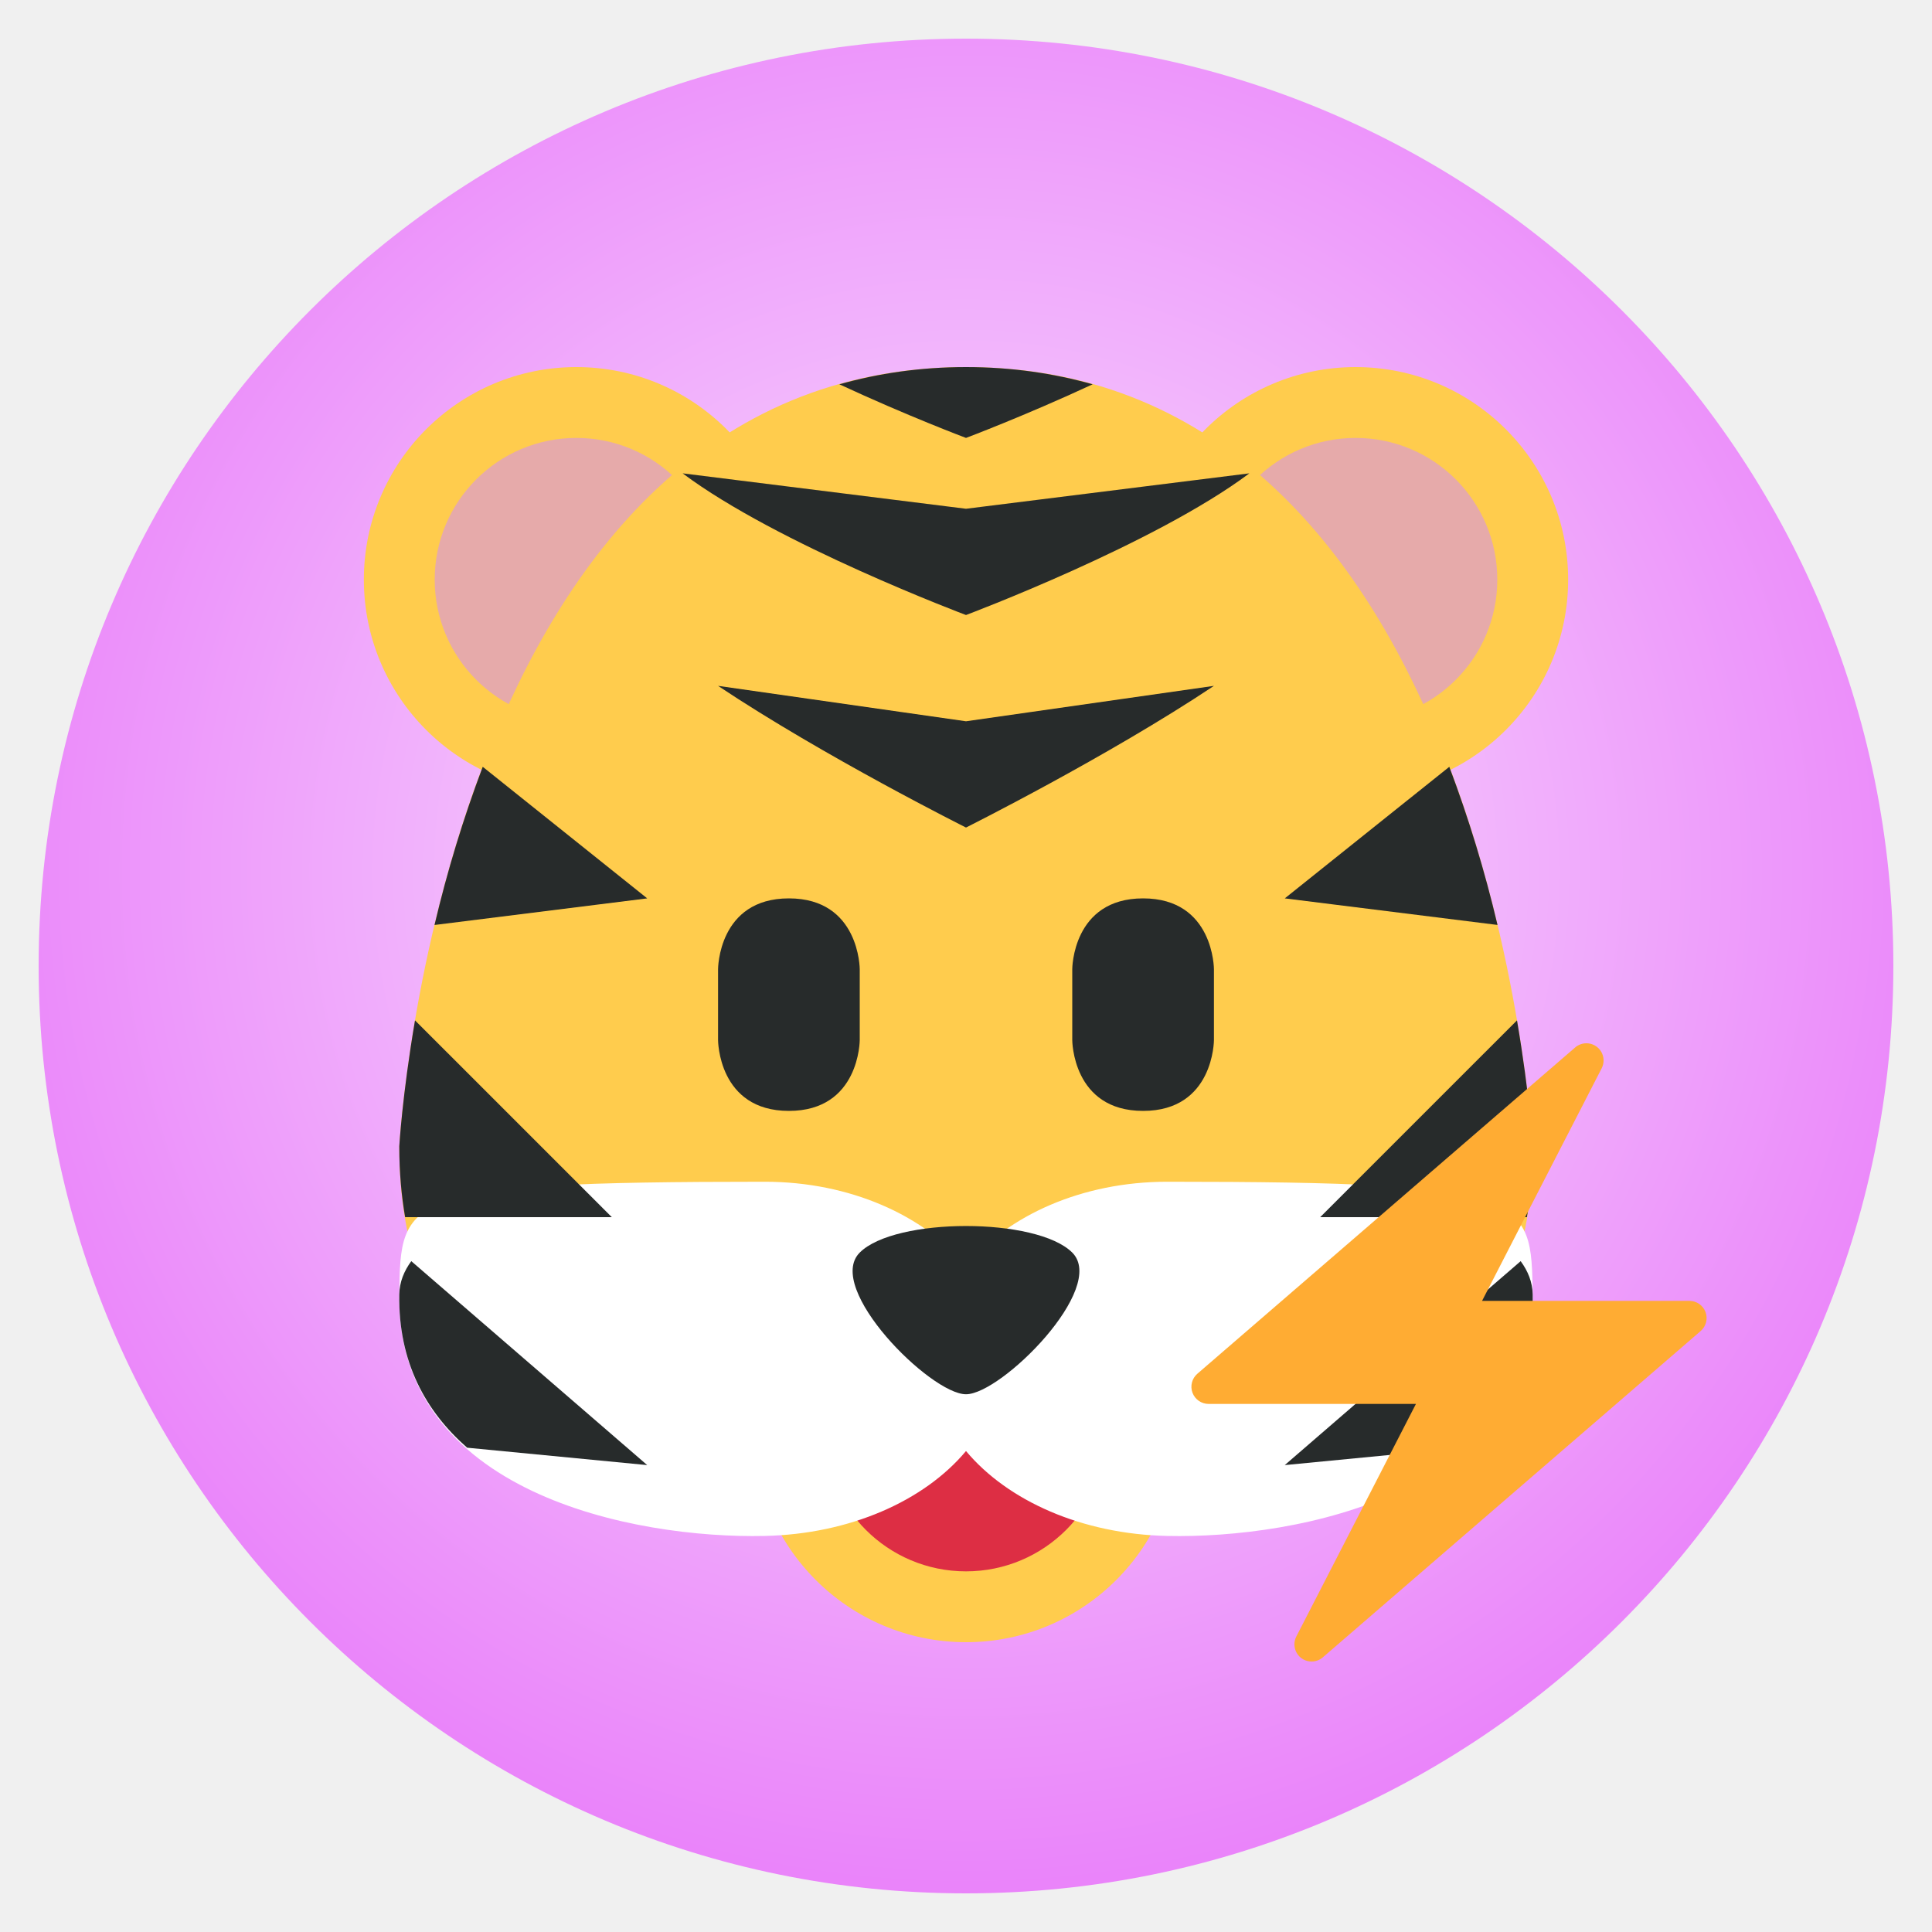
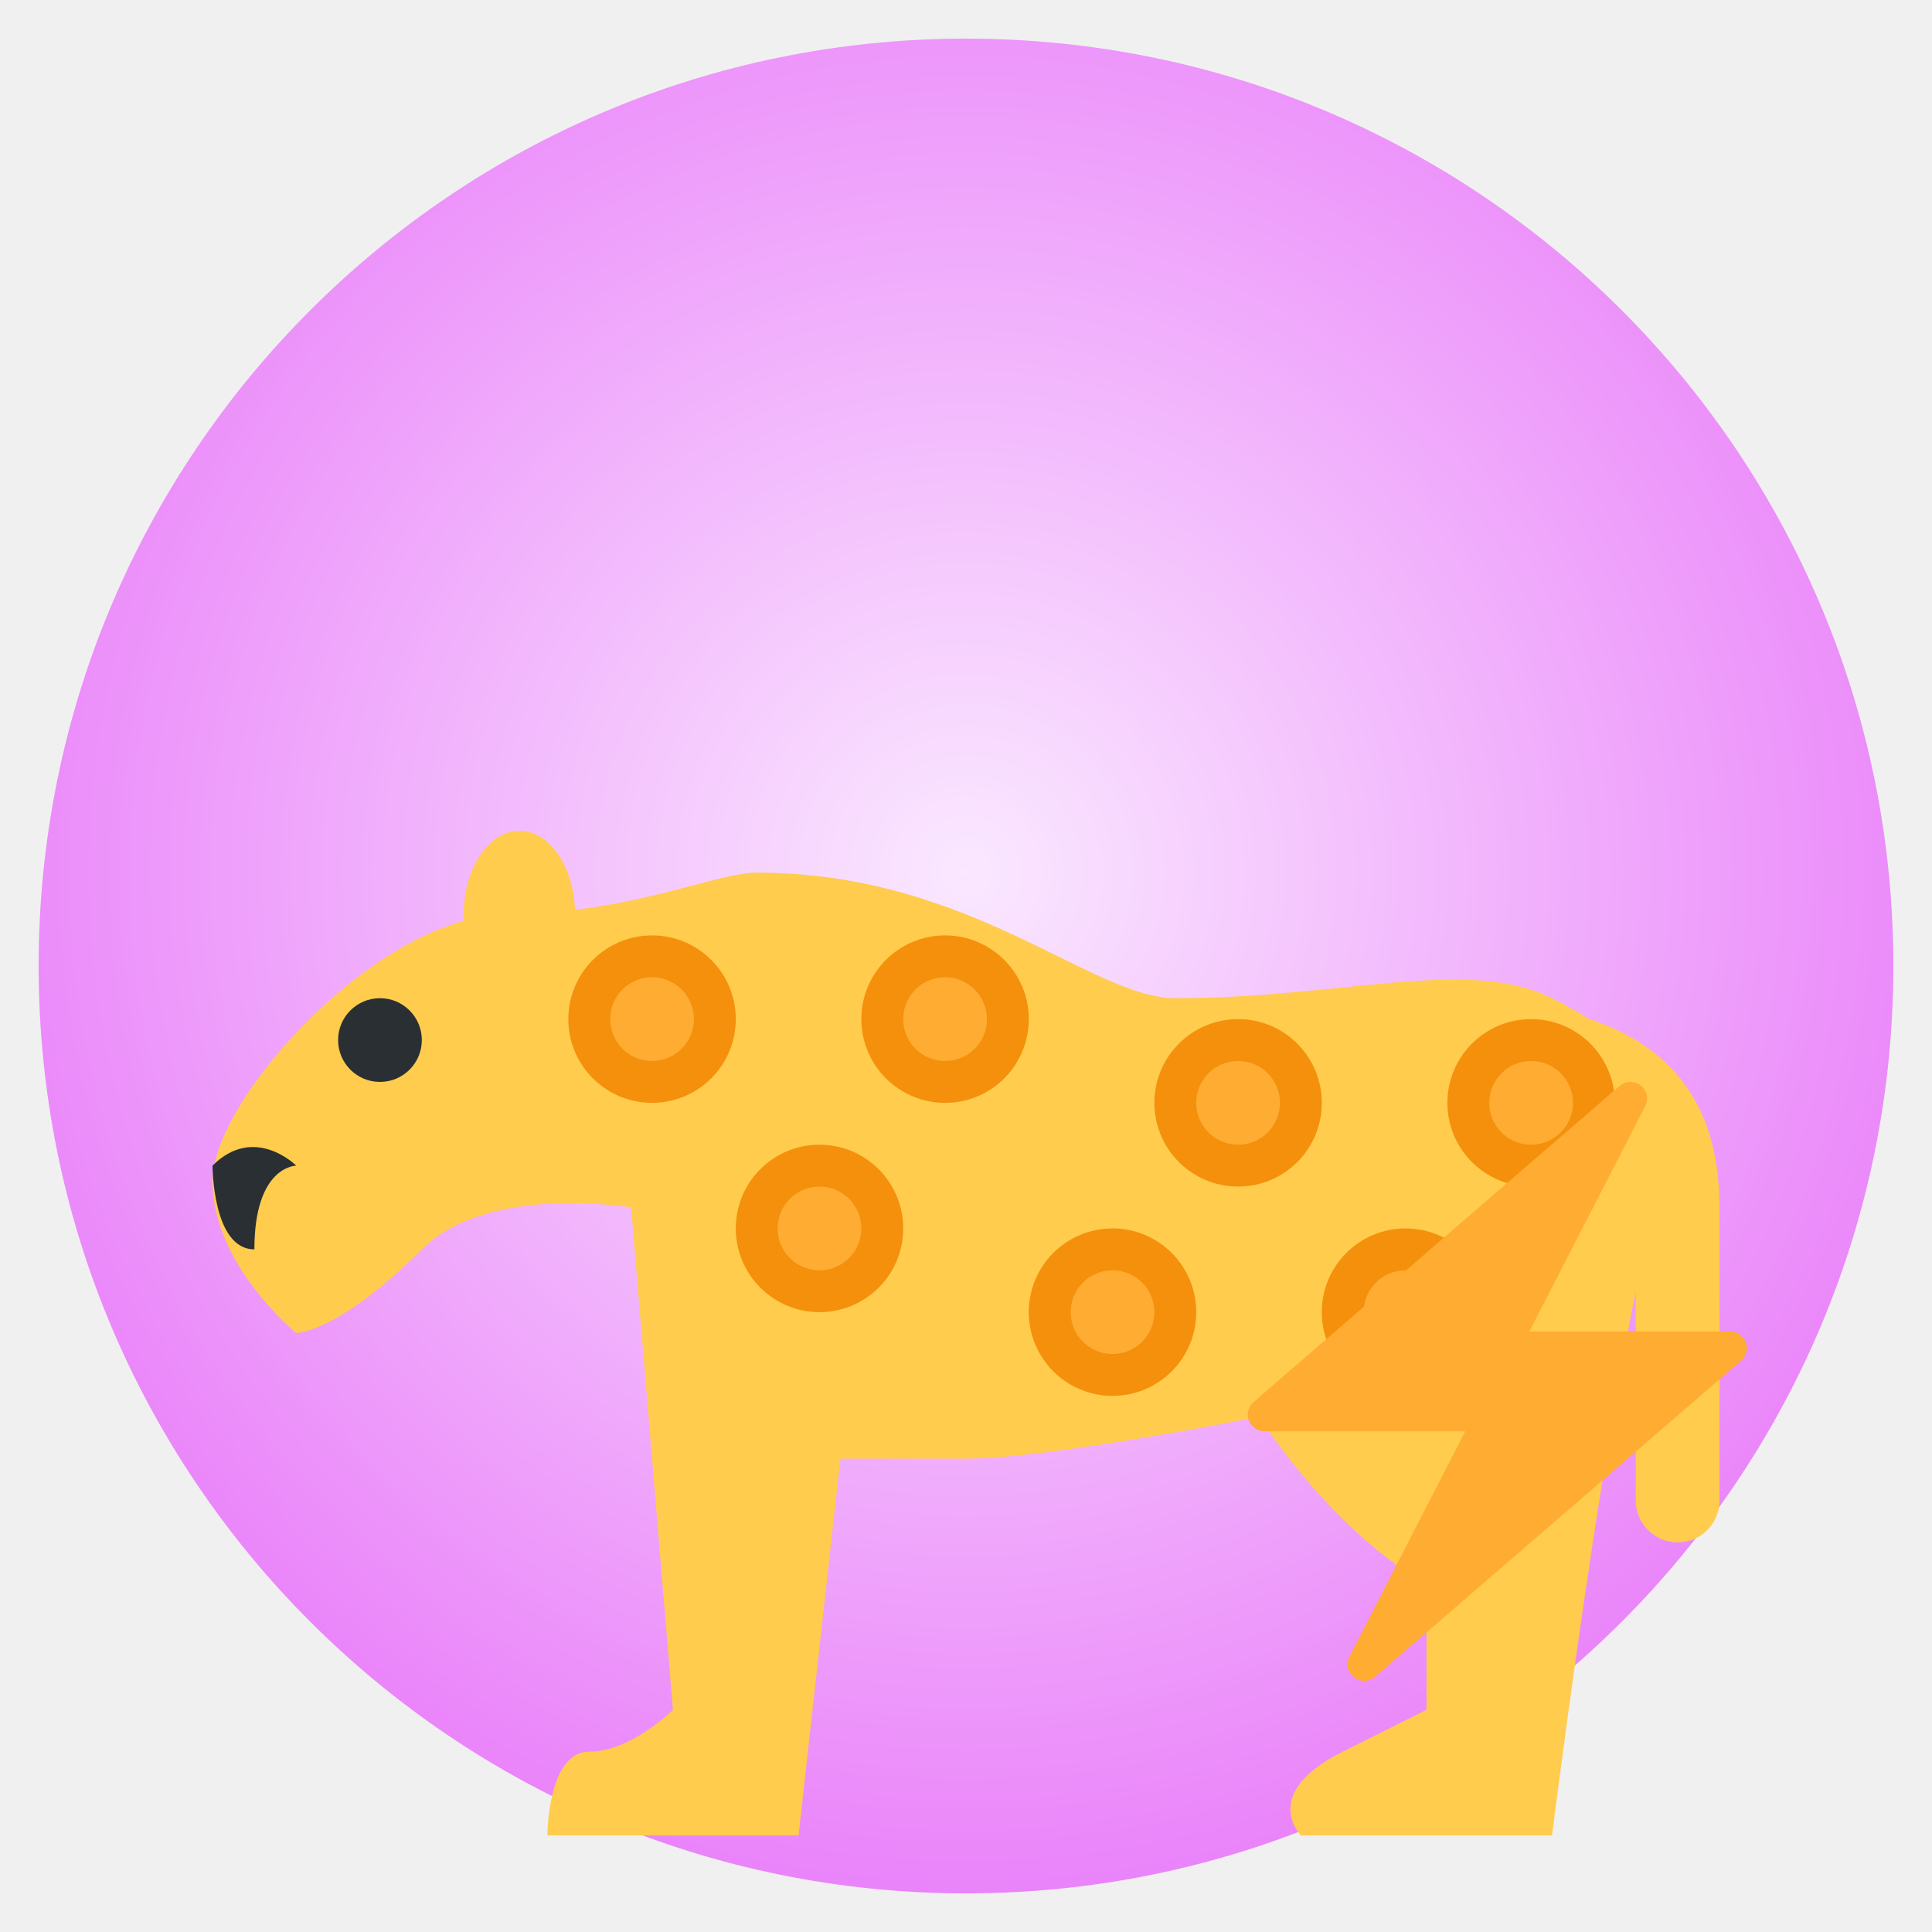
<svg xmlns="http://www.w3.org/2000/svg" viewBox="0 0 200 200" width="250" height="250">
  <defs>
    <radialGradient id="g" cx="50%" cy="45%" r="60%">
      <stop offset="0" stop-color="#fae8ff" />
      <stop offset="1" stop-color="#e879f9" />
    </radialGradient>
  </defs>
  <circle cx="100" cy="100" r="96" fill="url(#g)" />
-   <svg x="34" y="38" width="132" height="132" viewBox="0 0 36 36">
-     <circle cx="7" cy="6" r="6" fill="#FFCC4D" />
-     <circle cx="18" cy="30" r="6" fill="#FFCC4D" />
-     <circle cx="18" cy="30" r="4" fill="#DD2E44" />
-     <circle cx="29" cy="6" r="6" fill="#FFCC4D" />
-     <circle cx="7" cy="6" r="4" fill="#E6AAAA" />
-     <circle cx="29" cy="6" r="4" fill="#E6AAAA" />
-     <path fill="#FFCC4D" d="M34 22c0 7-4.923 7-4.923 7H6.923S2 29 2 22C2 22 3.231 0 18 0c14.77 0 16 22 16 22z" />
-     <path fill="#272B2B" d="M11 17s0-2 2-2 2 2 2 2v2s0 2-2 2-2-2-2-2v-2zm10 0s0-2 2-2 2 2 2 2v2s0 2-2 2-2-2-2-2v-2z" />
-     <path fill="#FFF" d="M23.678 23c-2.402 0-4.501.953-5.678 2.378C16.823 23.953 14.723 23 12.321 23 2 23 2.043 23.421 2 26.182c-.087 5.61 6.63 6.9 10.321 6.818 2.401-.053 4.502-.989 5.679-2.397 1.177 1.408 3.276 2.345 5.678 2.397 3.691.082 10.409-1.208 10.321-6.818-.043-2.761 0-3.182-10.321-3.182z" />
-     <path fill="#272B2B" d="M33.66 25.242c.204.279.333.588.339.939.03 1.905-.745 3.303-1.915 4.327L26.999 31l6.661-5.758zM15 25c-1 1 2 4 3 4s4-3 3-4-5-1-6 0zM10 3c2.667 2 8 4 8 4s5.333-2 8-4l-8 1-8-1zm8-1s1.652-.62 3.576-1.514C20.48.178 19.295 0 18 0s-2.481.178-3.576.486C16.348 1.38 18 2 18 2zm-7 7c3 2 7 4 7 4s4-2 7-4l-7 1-7-1zm20.645 2.285L27 15l6.006.75a36.407 36.407 0 0 0-1.361-4.465zm1.911 7.159L28 24h5.835A11.73 11.73 0 0 0 34 22s-.081-1.43-.444-3.556zm-31.112 0C2.082 20.57 2 22 2 22c0 .748.063 1.405.165 2H8l-5.556-5.556zm-.105 6.798c-.204.279-.333.588-.339.94-.03 1.905.745 3.303 1.916 4.327L9 31l-6.661-5.758zM9 15l-4.644-3.715a36.194 36.194 0 0 0-1.361 4.466L9 15z" />
+   <svg x="22" y="34" width="156" height="156" viewBox="0 0 36 36">
+     <path fill="#FFCC4D" d="M32.855 16.484A8.216 8.216 0 0 0 32 16c-2-1-5 0-9 0-2 0-4.901-3-10-3-.801 0-2.256.635-4.341.89C8.62 12.837 8.044 12 7.333 12 6.597 12 6 12.895 6 14c0 .051.007.1.01.15C3.19 14.916 0 18.589 0 20.375 0 22.375 2 24 2 24s1 0 3-2c1.581-1.581 5-1 5-1l1 12s-1 1-2 1-1 2-1 2h6l1-9h3c2 0 7-1 7-1 2 3 4 4 4 4v3l-2 1c-2 1-1 2-1 2h6s1-8 2-13v5a1 1 0 1 0 2 0v-7c0-2.666-1.357-3.928-3.145-4.516z" />
+     <circle cx="4" cy="17" r="1" fill="#292F33" />
+     <path fill="#292F33" d="M0 20s0 2 1 2c0-2 1-2 1-2s-1-1-2 0z" />
+     <g fill="#F4900C">
+       <circle cx="10.5" cy="16.5" r="2" />
+       <circle cx="17.5" cy="16.5" r="2" />
+       <circle cx="14.5" cy="21.5" r="2" />
+       <circle cx="21.5" cy="23.5" r="2" />
+       <circle cx="24.5" cy="18.5" r="2" />
+       <circle cx="28.5" cy="23.5" r="2" />
+       <circle cx="31.5" cy="18.5" r="2" />
+     </g>
+     <g fill="#FFAC33">
+       <circle cx="10.5" cy="16.5" r="1" />
+       <circle cx="17.5" cy="16.5" r="1" />
+       <circle cx="14.5" cy="21.5" r="1" />
+       <circle cx="21.5" cy="23.5" r="1" />
+       <circle cx="24.5" cy="18.5" r="1" />
+       <circle cx="28.5" cy="23.5" r="1" />
+       <circle cx="31.5" cy="18.5" r="1" />
+     </g>
  </svg>
-   <svg x="118" y="108" width="64" height="64" viewBox="0 0 36 36">
+   <svg x="124" y="112" width="62" height="62" viewBox="0 0 36 36">
    <path fill="#FFAC33" d="M32.938 15.651A1.002 1.002 0 0 0 32 15H19.925L26.89 1.458A.999.999 0 0 0 26 0a1 1 0 0 0-.653.243L18 6.588 3.347 19.243A1 1 0 0 0 4 21h12.075L9.11 34.542A.999.999 0 0 0 10 36a1 1 0 0 0 .653-.243L18 29.412l14.653-12.655a1 1 0 0 0 .285-1.106z" />
  </svg>
</svg>
